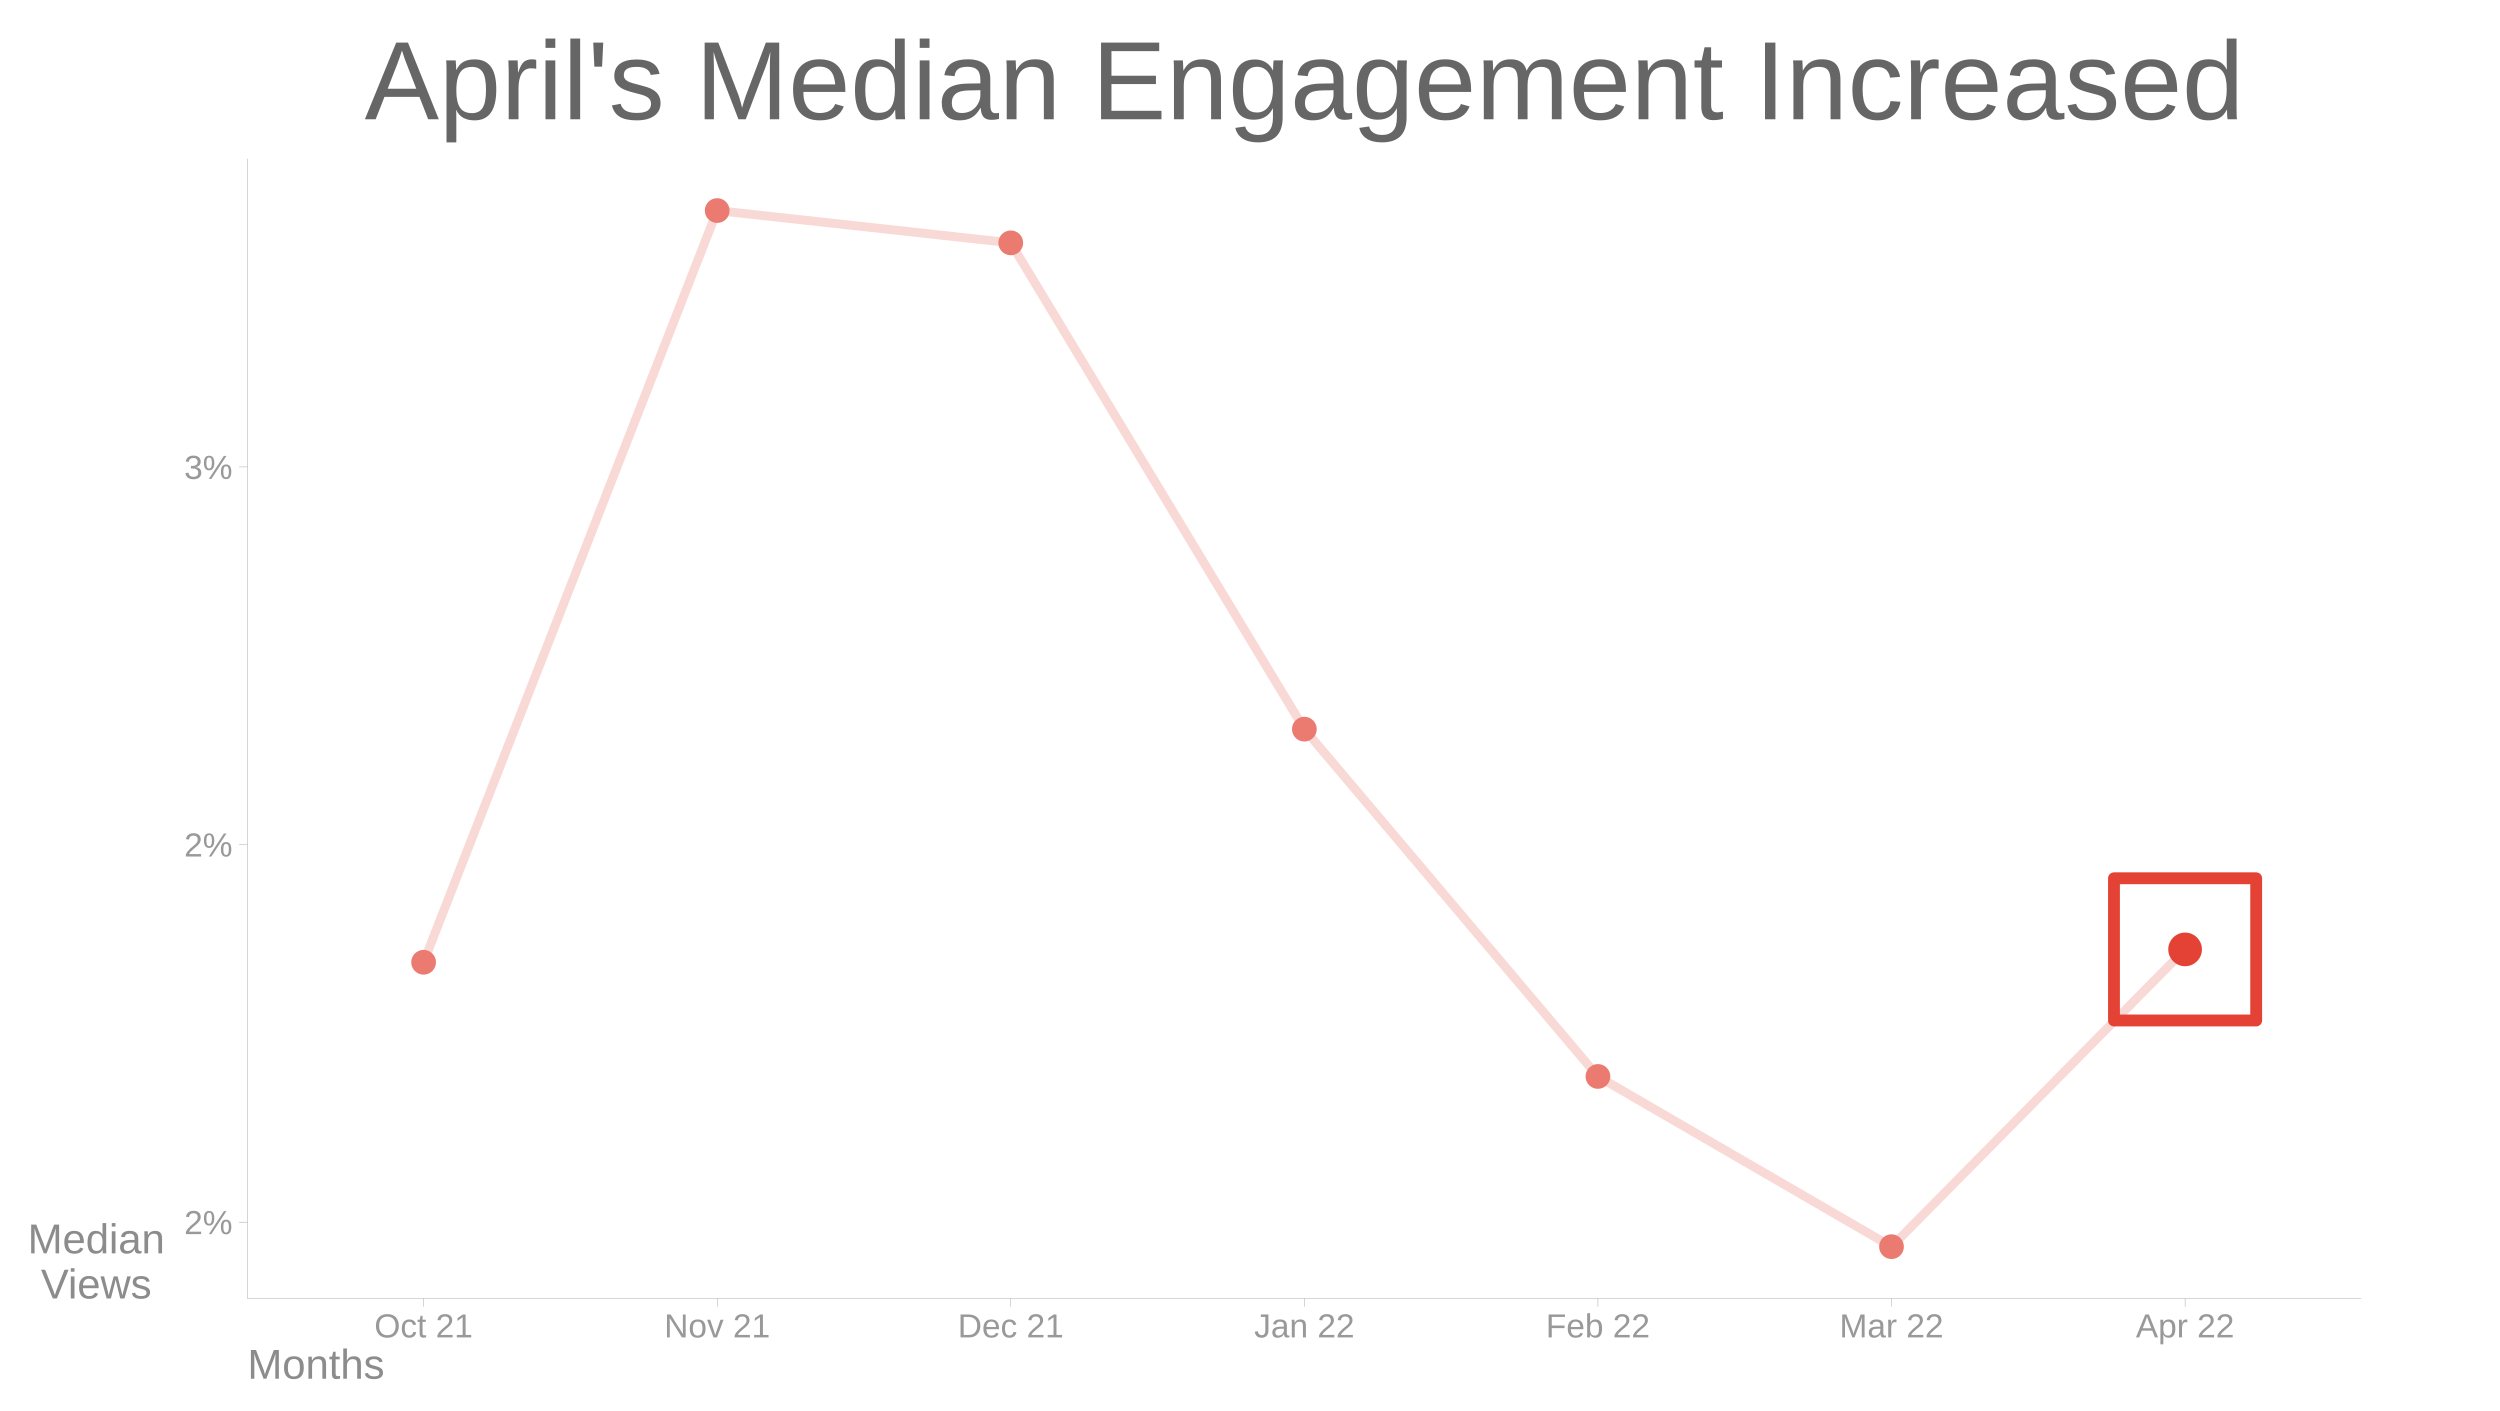
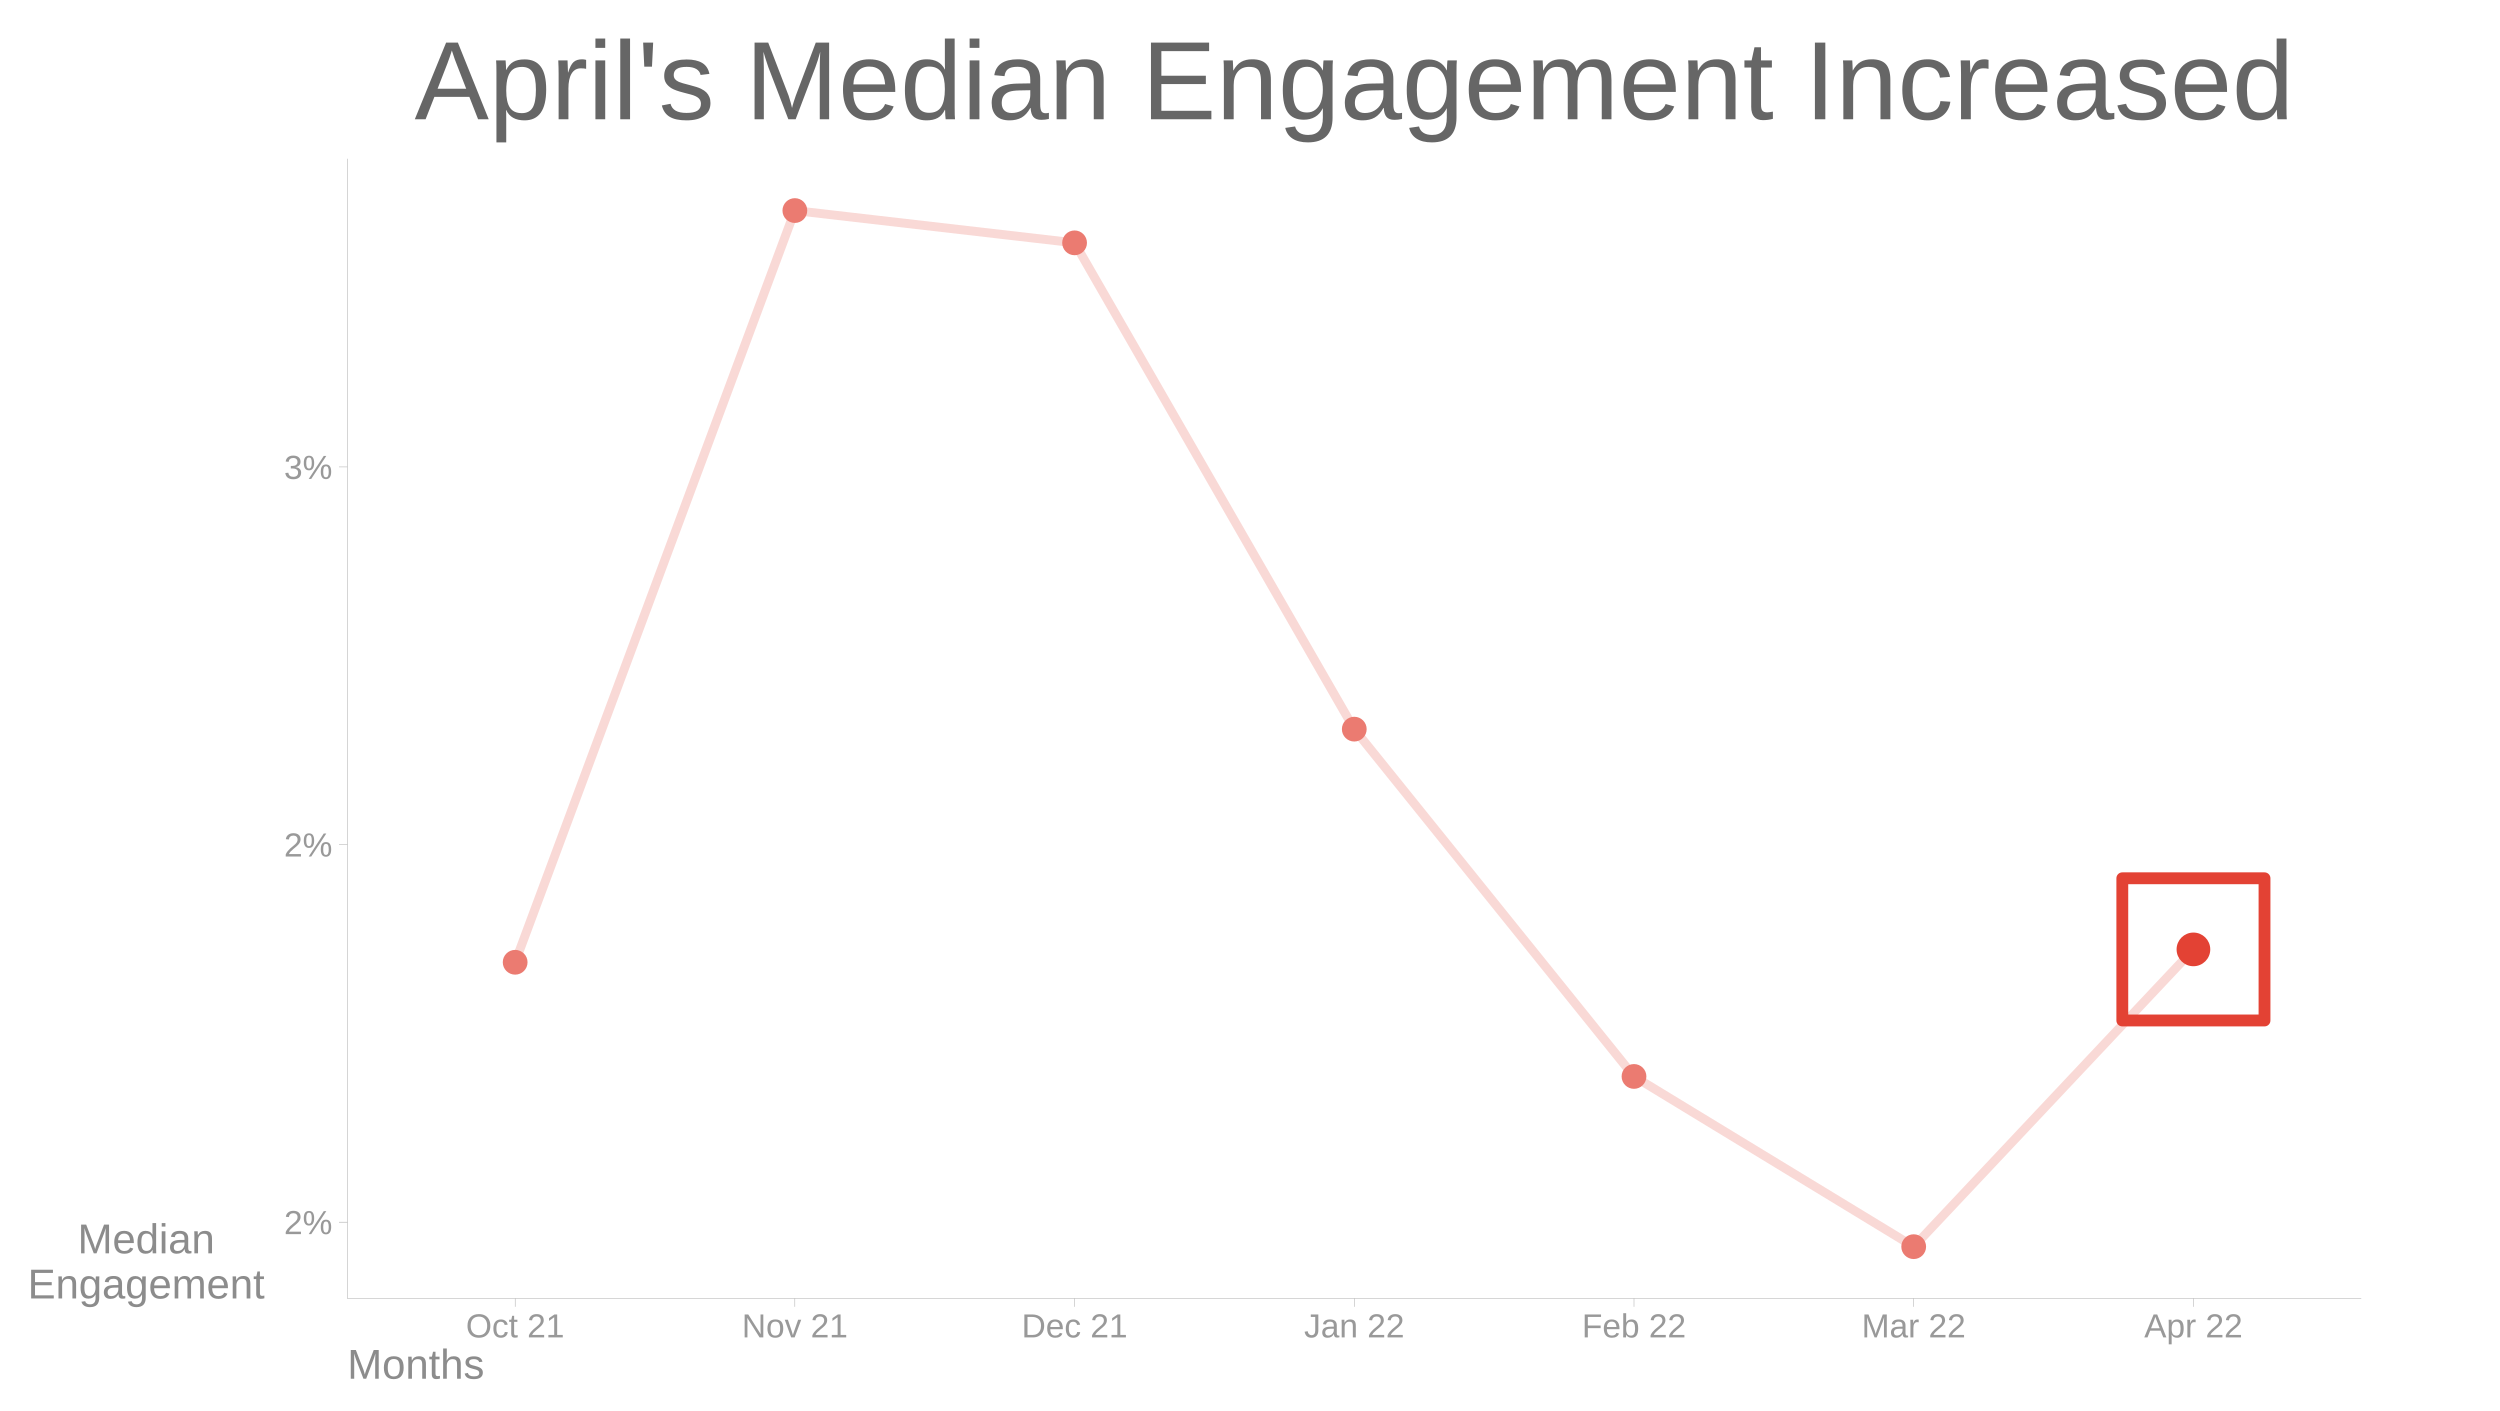
<svg xmlns="http://www.w3.org/2000/svg" class="svglite" width="897.49pt" height="506.51pt" viewBox="0 0 897.49 506.51">
  <defs>
    <style type="text/css">
    .svglite line, .svglite polyline, .svglite polygon, .svglite path, .svglite rect, .svglite circle {
      fill: none;
      stroke: #000000;
      stroke-linecap: round;
      stroke-linejoin: round;
      stroke-miterlimit: 10.00;
    }
    .svglite text {
      white-space: pre;
    }
  </style>
  </defs>
  <rect width="100%" height="100%" style="stroke: none; fill: none;" />
  <defs>
    <clipPath id="cpMC4wMHw4OTcuNDl8MC4wMHw1MDYuNTE=">
      <rect x="0.00" y="0.00" width="897.49" height="506.51" />
    </clipPath>
  </defs>
  <g clip-path="url(#cpMC4wMHw4OTcuNDl8MC4wMHw1MDYuNTE=)">
</g>
  <defs>
-     <clipPath id="cpODguODR8ODQ3LjY4fDU2Ljk5fDQ2Ni4xNQ==">
-       <rect x="88.84" y="56.99" width="758.84" height="409.16" />
+     <clipPath id="cpMTI0LjY5fDg0Ny42OHw1Ni45OXw0NjYuMTU=">
+       <rect x="124.69" y="56.99" width="722.99" height="409.16" />
    </clipPath>
  </defs>
-   <g clip-path="url(#cpODguODR8ODQ3LjY4fDU2Ljk5fDQ2Ni4xNQ==)">
-     <polyline points="152.07,345.45 257.47,75.59 362.86,87.18 468.26,261.76 573.65,386.44 679.04,447.55 784.44,340.83 " style="stroke-width: 3.20; stroke: #F9D9D6; stroke-linecap: butt;" />
-     <circle cx="152.07" cy="345.45" r="4.09" style="stroke-width: 0.71; stroke: #EB7B71; fill: #EB7B71;" />
-     <circle cx="257.47" cy="75.59" r="4.09" style="stroke-width: 0.71; stroke: #EB7B71; fill: #EB7B71;" />
-     <circle cx="362.86" cy="87.18" r="4.09" style="stroke-width: 0.71; stroke: #EB7B71; fill: #EB7B71;" />
-     <circle cx="468.26" cy="261.76" r="4.09" style="stroke-width: 0.71; stroke: #EB7B71; fill: #EB7B71;" />
-     <circle cx="573.65" cy="386.44" r="4.09" style="stroke-width: 0.71; stroke: #EB7B71; fill: #EB7B71;" />
-     <circle cx="679.04" cy="447.55" r="4.09" style="stroke-width: 0.71; stroke: #EB7B71; fill: #EB7B71;" />
-     <circle cx="784.44" cy="340.83" r="4.09" style="stroke-width: 0.71; stroke: #EB7B71; fill: #EB7B71;" />
-     <circle cx="784.44" cy="340.83" r="5.69" style="stroke-width: 0.71; stroke: #E34234; fill: #E34234;" />
-     <rect x="758.91" y="315.30" width="51.05" height="51.05" style="stroke-width: 4.25; stroke: #E34234;" />
+   <g clip-path="url(#cpMTI0LjY5fDg0Ny42OHw1Ni45OXw0NjYuMTU=)">
+     <polyline points="184.94,345.45 285.35,75.59 385.77,87.18 486.18,261.76 586.60,386.44 687.01,447.55 787.43,340.83 " style="stroke-width: 3.20; stroke: #F9D9D6; stroke-linecap: butt;" />
+     <circle cx="184.94" cy="345.45" r="4.09" style="stroke-width: 0.71; stroke: #EB7B71; fill: #EB7B71;" />
+     <circle cx="285.35" cy="75.59" r="4.09" style="stroke-width: 0.71; stroke: #EB7B71; fill: #EB7B71;" />
+     <circle cx="385.77" cy="87.18" r="4.09" style="stroke-width: 0.71; stroke: #EB7B71; fill: #EB7B71;" />
+     <circle cx="486.18" cy="261.76" r="4.09" style="stroke-width: 0.71; stroke: #EB7B71; fill: #EB7B71;" />
+     <circle cx="586.60" cy="386.44" r="4.09" style="stroke-width: 0.71; stroke: #EB7B71; fill: #EB7B71;" />
+     <circle cx="687.01" cy="447.55" r="4.09" style="stroke-width: 0.71; stroke: #EB7B71; fill: #EB7B71;" />
+     <circle cx="787.43" cy="340.83" r="4.09" style="stroke-width: 0.71; stroke: #EB7B71; fill: #EB7B71;" />
+     <circle cx="787.43" cy="340.83" r="5.69" style="stroke-width: 0.71; stroke: #E34234; fill: #E34234;" />
+     <rect x="761.90" y="315.30" width="51.05" height="51.05" style="stroke-width: 4.25; stroke: #E34234;" />
  </g>
  <g clip-path="url(#cpMC4wMHw4OTcuNDl8MC4wMHw1MDYuNTE=)">
-     <polyline points="88.84,466.15 88.84,56.99 " style="stroke-width: 0.15; stroke: #999999; stroke-linecap: butt;" />
-     <text x="83.46" y="443.05" text-anchor="end" style="font-size: 12.00px;fill: #999999; font-family: &quot;Arial&quot;;" textLength="17.34px" lengthAdjust="spacingAndGlyphs">2%</text>
-     <text x="83.46" y="307.49" text-anchor="end" style="font-size: 12.00px;fill: #999999; font-family: &quot;Arial&quot;;" textLength="17.34px" lengthAdjust="spacingAndGlyphs">2%</text>
-     <text x="83.46" y="171.93" text-anchor="end" style="font-size: 12.00px;fill: #999999; font-family: &quot;Arial&quot;;" textLength="17.34px" lengthAdjust="spacingAndGlyphs">3%</text>
-     <polyline points="85.85,438.75 88.84,438.75 " style="stroke-width: 0.15; stroke: #999999; stroke-linecap: butt;" />
-     <polyline points="85.85,303.19 88.84,303.19 " style="stroke-width: 0.15; stroke: #999999; stroke-linecap: butt;" />
-     <polyline points="85.85,167.63 88.84,167.63 " style="stroke-width: 0.15; stroke: #999999; stroke-linecap: butt;" />
-     <polyline points="88.84,466.15 847.68,466.15 " style="stroke-width: 0.15; stroke: #999999; stroke-linecap: butt;" />
-     <polyline points="152.07,469.14 152.07,466.15 " style="stroke-width: 0.15; stroke: #999999; stroke-linecap: butt;" />
-     <polyline points="257.47,469.14 257.47,466.15 " style="stroke-width: 0.15; stroke: #999999; stroke-linecap: butt;" />
-     <polyline points="362.86,469.14 362.86,466.15 " style="stroke-width: 0.15; stroke: #999999; stroke-linecap: butt;" />
-     <polyline points="468.26,469.14 468.26,466.15 " style="stroke-width: 0.15; stroke: #999999; stroke-linecap: butt;" />
-     <polyline points="573.65,469.14 573.65,466.15 " style="stroke-width: 0.15; stroke: #999999; stroke-linecap: butt;" />
-     <polyline points="679.04,469.14 679.04,466.15 " style="stroke-width: 0.15; stroke: #999999; stroke-linecap: butt;" />
-     <polyline points="784.44,469.14 784.44,466.15 " style="stroke-width: 0.15; stroke: #999999; stroke-linecap: butt;" />
-     <text x="152.07" y="480.13" text-anchor="middle" style="font-size: 12.00px;fill: #999999; font-family: &quot;Arial&quot;;" textLength="35.36px" lengthAdjust="spacingAndGlyphs">Oct 21</text>
-     <text x="257.47" y="480.13" text-anchor="middle" style="font-size: 12.00px;fill: #999999; font-family: &quot;Arial&quot;;" textLength="38.03px" lengthAdjust="spacingAndGlyphs">Nov 21</text>
-     <text x="362.86" y="480.13" text-anchor="middle" style="font-size: 12.00px;fill: #999999; font-family: &quot;Arial&quot;;" textLength="38.03px" lengthAdjust="spacingAndGlyphs">Dec 21</text>
-     <text x="468.26" y="480.13" text-anchor="middle" style="font-size: 12.00px;fill: #999999; font-family: &quot;Arial&quot;;" textLength="36.04px" lengthAdjust="spacingAndGlyphs">Jan 22</text>
-     <text x="573.65" y="480.13" text-anchor="middle" style="font-size: 12.00px;fill: #999999; font-family: &quot;Arial&quot;;" textLength="37.36px" lengthAdjust="spacingAndGlyphs">Feb 22</text>
-     <text x="679.04" y="480.13" text-anchor="middle" style="font-size: 12.00px;fill: #999999; font-family: &quot;Arial&quot;;" textLength="37.35px" lengthAdjust="spacingAndGlyphs">Mar 22</text>
-     <text x="784.44" y="480.13" text-anchor="middle" style="font-size: 12.00px;fill: #999999; font-family: &quot;Arial&quot;;" textLength="35.36px" lengthAdjust="spacingAndGlyphs">Apr 22</text>
-     <text x="88.84" y="494.97" style="font-size: 15.00px;fill: #8C8C8C; font-family: &quot;Arial&quot;;" textLength="49.18px" lengthAdjust="spacingAndGlyphs">Months</text>
-     <text x="34.55" y="449.95" text-anchor="middle" style="font-size: 15.00px;fill: #8C8C8C; font-family: &quot;Arial&quot;;" textLength="49.18px" lengthAdjust="spacingAndGlyphs">Median</text>
-     <text x="34.55" y="466.15" text-anchor="middle" style="font-size: 15.00px;fill: #8C8C8C; font-family: &quot;Arial&quot;;" textLength="39.73px" lengthAdjust="spacingAndGlyphs">Views</text>
-     <text x="468.26" y="42.82" text-anchor="middle" style="font-size: 40.00px;fill: #666666; font-family: &quot;Arial&quot;;" textLength="674.75px" lengthAdjust="spacingAndGlyphs">April's Median Engagement Increased</text>
+     <polyline points="124.69,466.15 124.69,56.99 " style="stroke-width: 0.15; stroke: #999999; stroke-linecap: butt;" />
+     <text x="119.31" y="443.05" text-anchor="end" style="font-size: 12.00px;fill: #999999; font-family: &quot;Arial&quot;;" textLength="17.34px" lengthAdjust="spacingAndGlyphs">2%</text>
+     <text x="119.31" y="307.49" text-anchor="end" style="font-size: 12.00px;fill: #999999; font-family: &quot;Arial&quot;;" textLength="17.34px" lengthAdjust="spacingAndGlyphs">2%</text>
+     <text x="119.31" y="171.93" text-anchor="end" style="font-size: 12.00px;fill: #999999; font-family: &quot;Arial&quot;;" textLength="17.34px" lengthAdjust="spacingAndGlyphs">3%</text>
+     <polyline points="121.70,438.75 124.69,438.75 " style="stroke-width: 0.15; stroke: #999999; stroke-linecap: butt;" />
+     <polyline points="121.70,303.19 124.69,303.19 " style="stroke-width: 0.15; stroke: #999999; stroke-linecap: butt;" />
+     <polyline points="121.70,167.63 124.69,167.63 " style="stroke-width: 0.15; stroke: #999999; stroke-linecap: butt;" />
+     <polyline points="124.69,466.15 847.68,466.15 " style="stroke-width: 0.15; stroke: #999999; stroke-linecap: butt;" />
+     <polyline points="184.94,469.14 184.94,466.15 " style="stroke-width: 0.15; stroke: #999999; stroke-linecap: butt;" />
+     <polyline points="285.35,469.14 285.35,466.15 " style="stroke-width: 0.15; stroke: #999999; stroke-linecap: butt;" />
+     <polyline points="385.77,469.14 385.77,466.15 " style="stroke-width: 0.15; stroke: #999999; stroke-linecap: butt;" />
+     <polyline points="486.18,469.14 486.18,466.15 " style="stroke-width: 0.15; stroke: #999999; stroke-linecap: butt;" />
+     <polyline points="586.60,469.14 586.60,466.15 " style="stroke-width: 0.15; stroke: #999999; stroke-linecap: butt;" />
+     <polyline points="687.01,469.14 687.01,466.15 " style="stroke-width: 0.15; stroke: #999999; stroke-linecap: butt;" />
+     <polyline points="787.43,469.14 787.43,466.15 " style="stroke-width: 0.15; stroke: #999999; stroke-linecap: butt;" />
+     <text x="184.94" y="480.13" text-anchor="middle" style="font-size: 12.00px;fill: #999999; font-family: &quot;Arial&quot;;" textLength="35.36px" lengthAdjust="spacingAndGlyphs">Oct 21</text>
+     <text x="285.35" y="480.13" text-anchor="middle" style="font-size: 12.00px;fill: #999999; font-family: &quot;Arial&quot;;" textLength="38.03px" lengthAdjust="spacingAndGlyphs">Nov 21</text>
+     <text x="385.77" y="480.13" text-anchor="middle" style="font-size: 12.00px;fill: #999999; font-family: &quot;Arial&quot;;" textLength="38.03px" lengthAdjust="spacingAndGlyphs">Dec 21</text>
+     <text x="486.18" y="480.13" text-anchor="middle" style="font-size: 12.00px;fill: #999999; font-family: &quot;Arial&quot;;" textLength="36.04px" lengthAdjust="spacingAndGlyphs">Jan 22</text>
+     <text x="586.60" y="480.13" text-anchor="middle" style="font-size: 12.00px;fill: #999999; font-family: &quot;Arial&quot;;" textLength="37.36px" lengthAdjust="spacingAndGlyphs">Feb 22</text>
+     <text x="687.01" y="480.13" text-anchor="middle" style="font-size: 12.00px;fill: #999999; font-family: &quot;Arial&quot;;" textLength="37.35px" lengthAdjust="spacingAndGlyphs">Mar 22</text>
+     <text x="787.43" y="480.13" text-anchor="middle" style="font-size: 12.00px;fill: #999999; font-family: &quot;Arial&quot;;" textLength="35.36px" lengthAdjust="spacingAndGlyphs">Apr 22</text>
+     <text x="124.69" y="494.97" style="font-size: 15.00px;fill: #8C8C8C; font-family: &quot;Arial&quot;;" textLength="49.18px" lengthAdjust="spacingAndGlyphs">Months</text>
+     <text x="52.48" y="449.95" text-anchor="middle" style="font-size: 15.00px;fill: #8C8C8C; font-family: &quot;Arial&quot;;" textLength="49.18px" lengthAdjust="spacingAndGlyphs">Median</text>
+     <text x="52.48" y="466.15" text-anchor="middle" style="font-size: 15.00px;fill: #8C8C8C; font-family: &quot;Arial&quot;;" textLength="85.02px" lengthAdjust="spacingAndGlyphs">Engagement</text>
+     <text x="486.18" y="42.82" text-anchor="middle" style="font-size: 40.00px;fill: #666666; font-family: &quot;Arial&quot;;" textLength="674.75px" lengthAdjust="spacingAndGlyphs">April's Median Engagement Increased</text>
  </g>
</svg>
